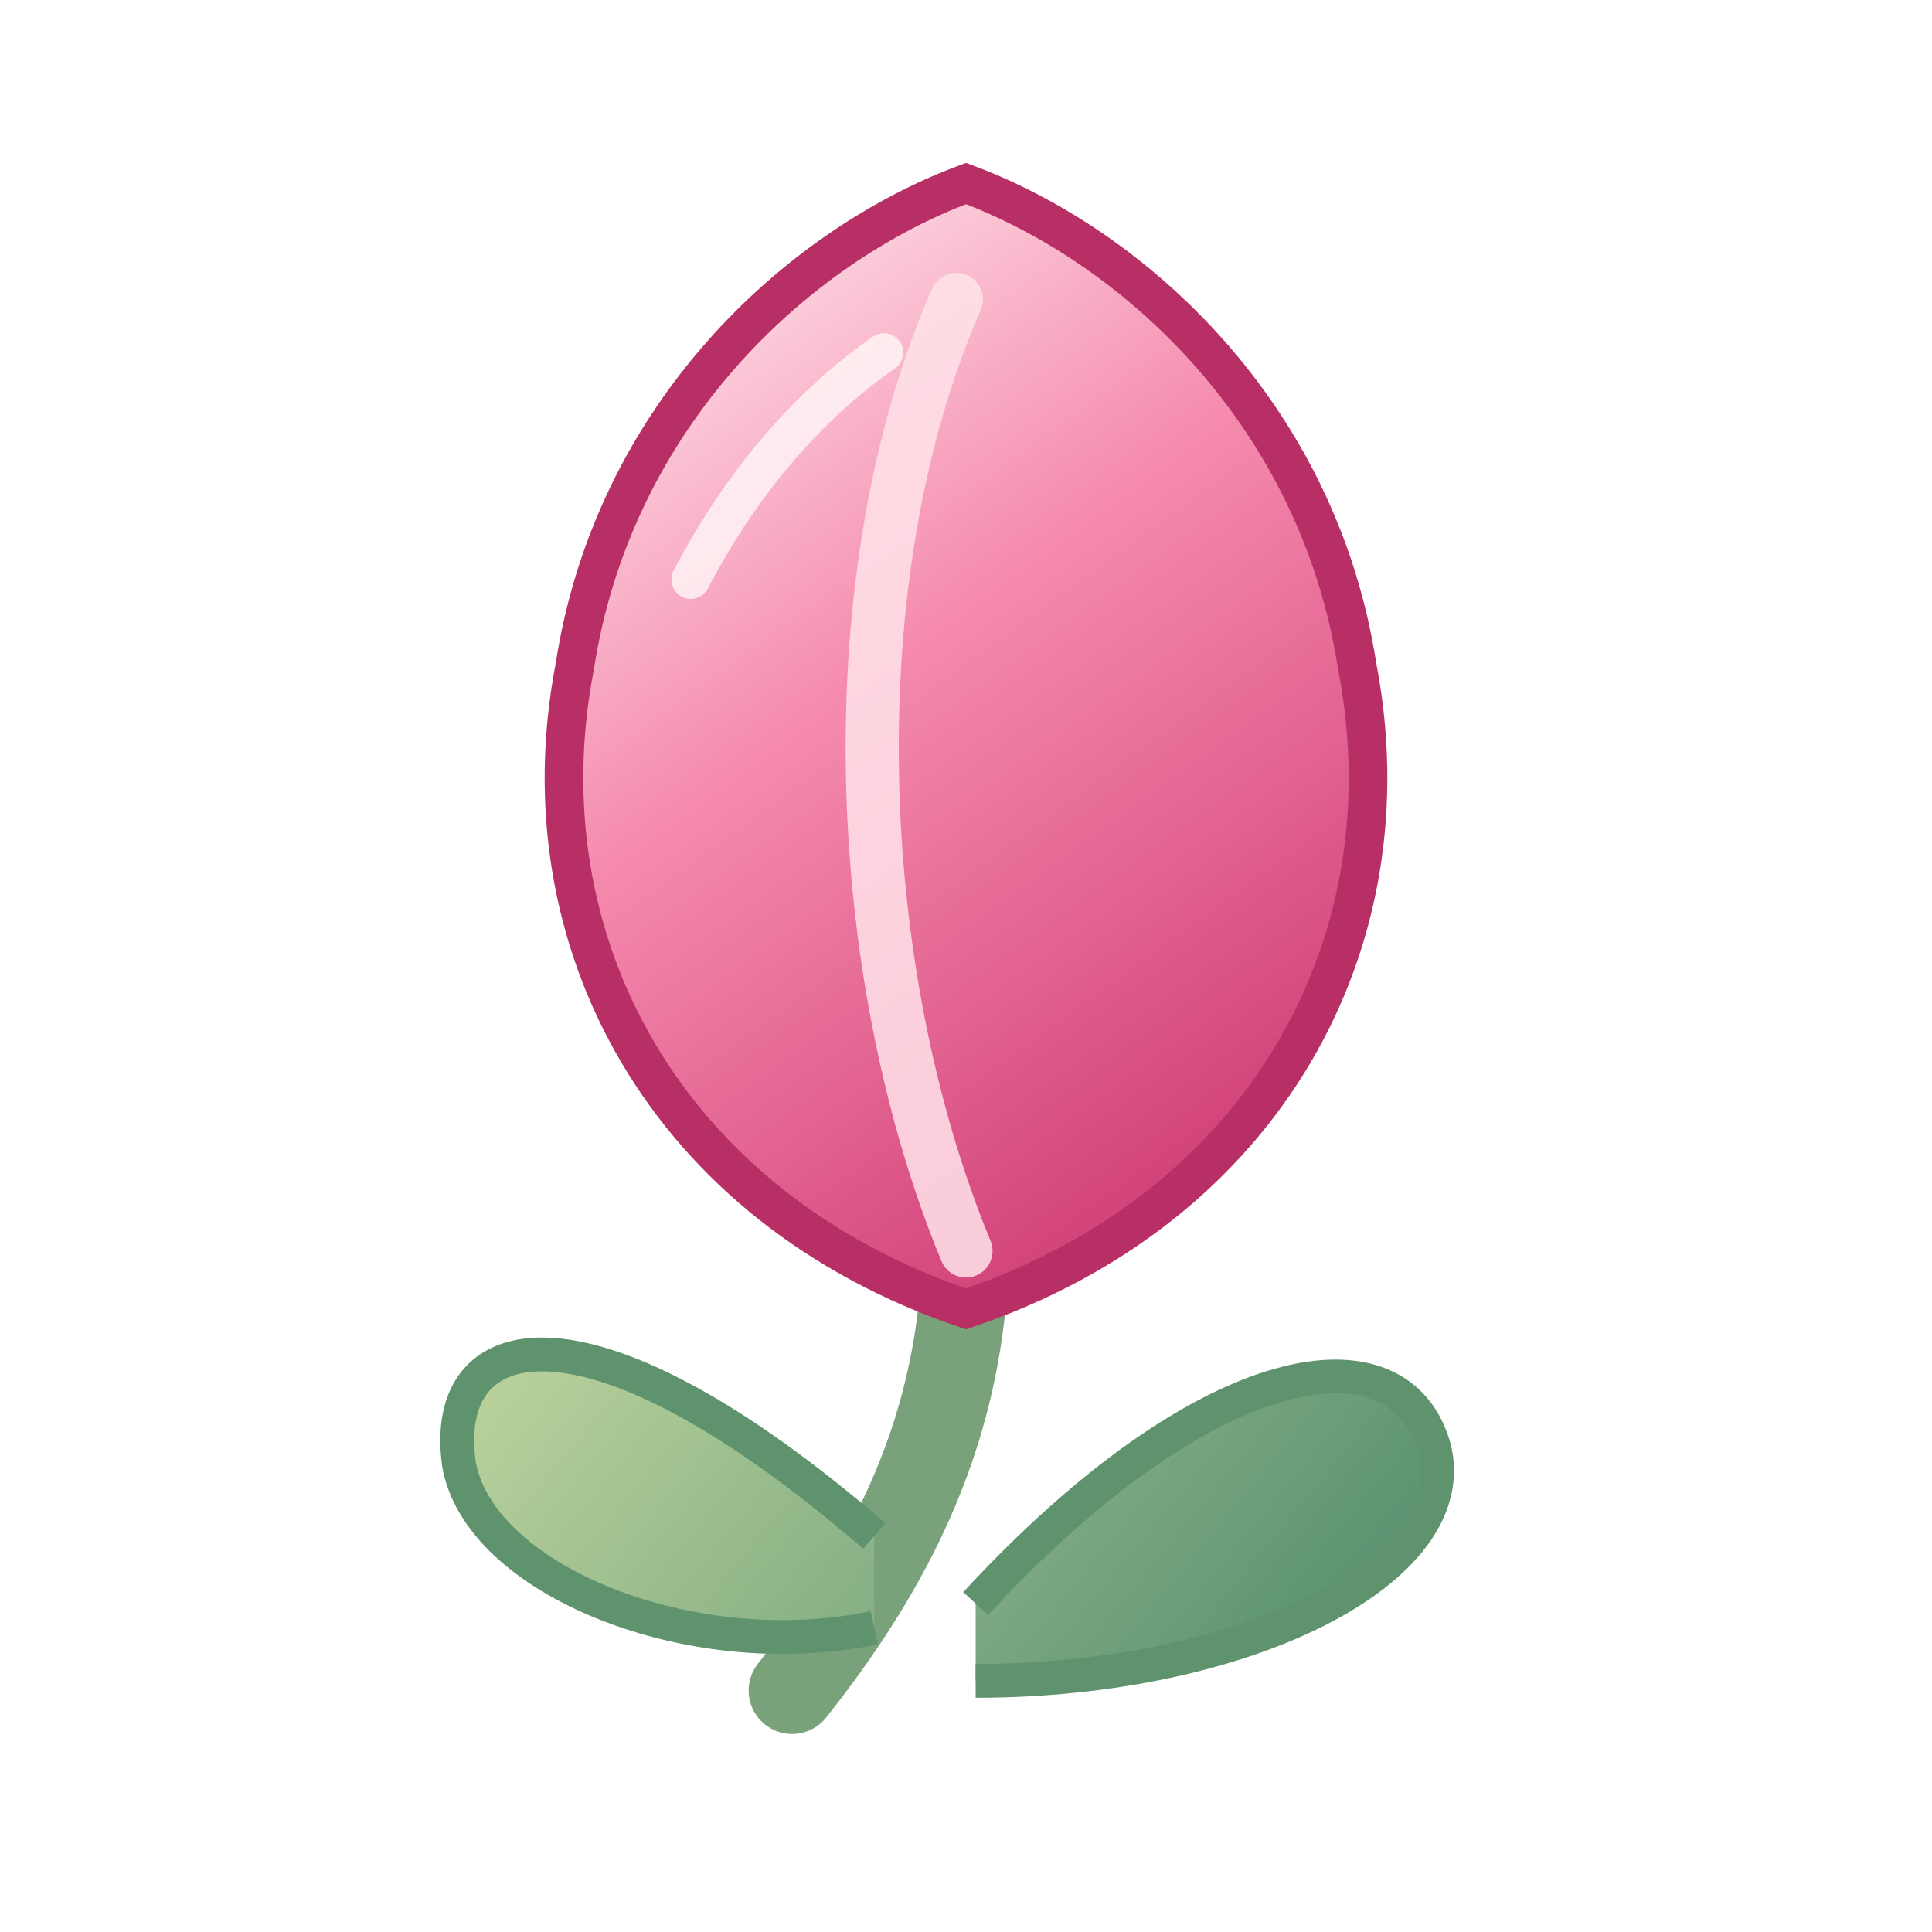
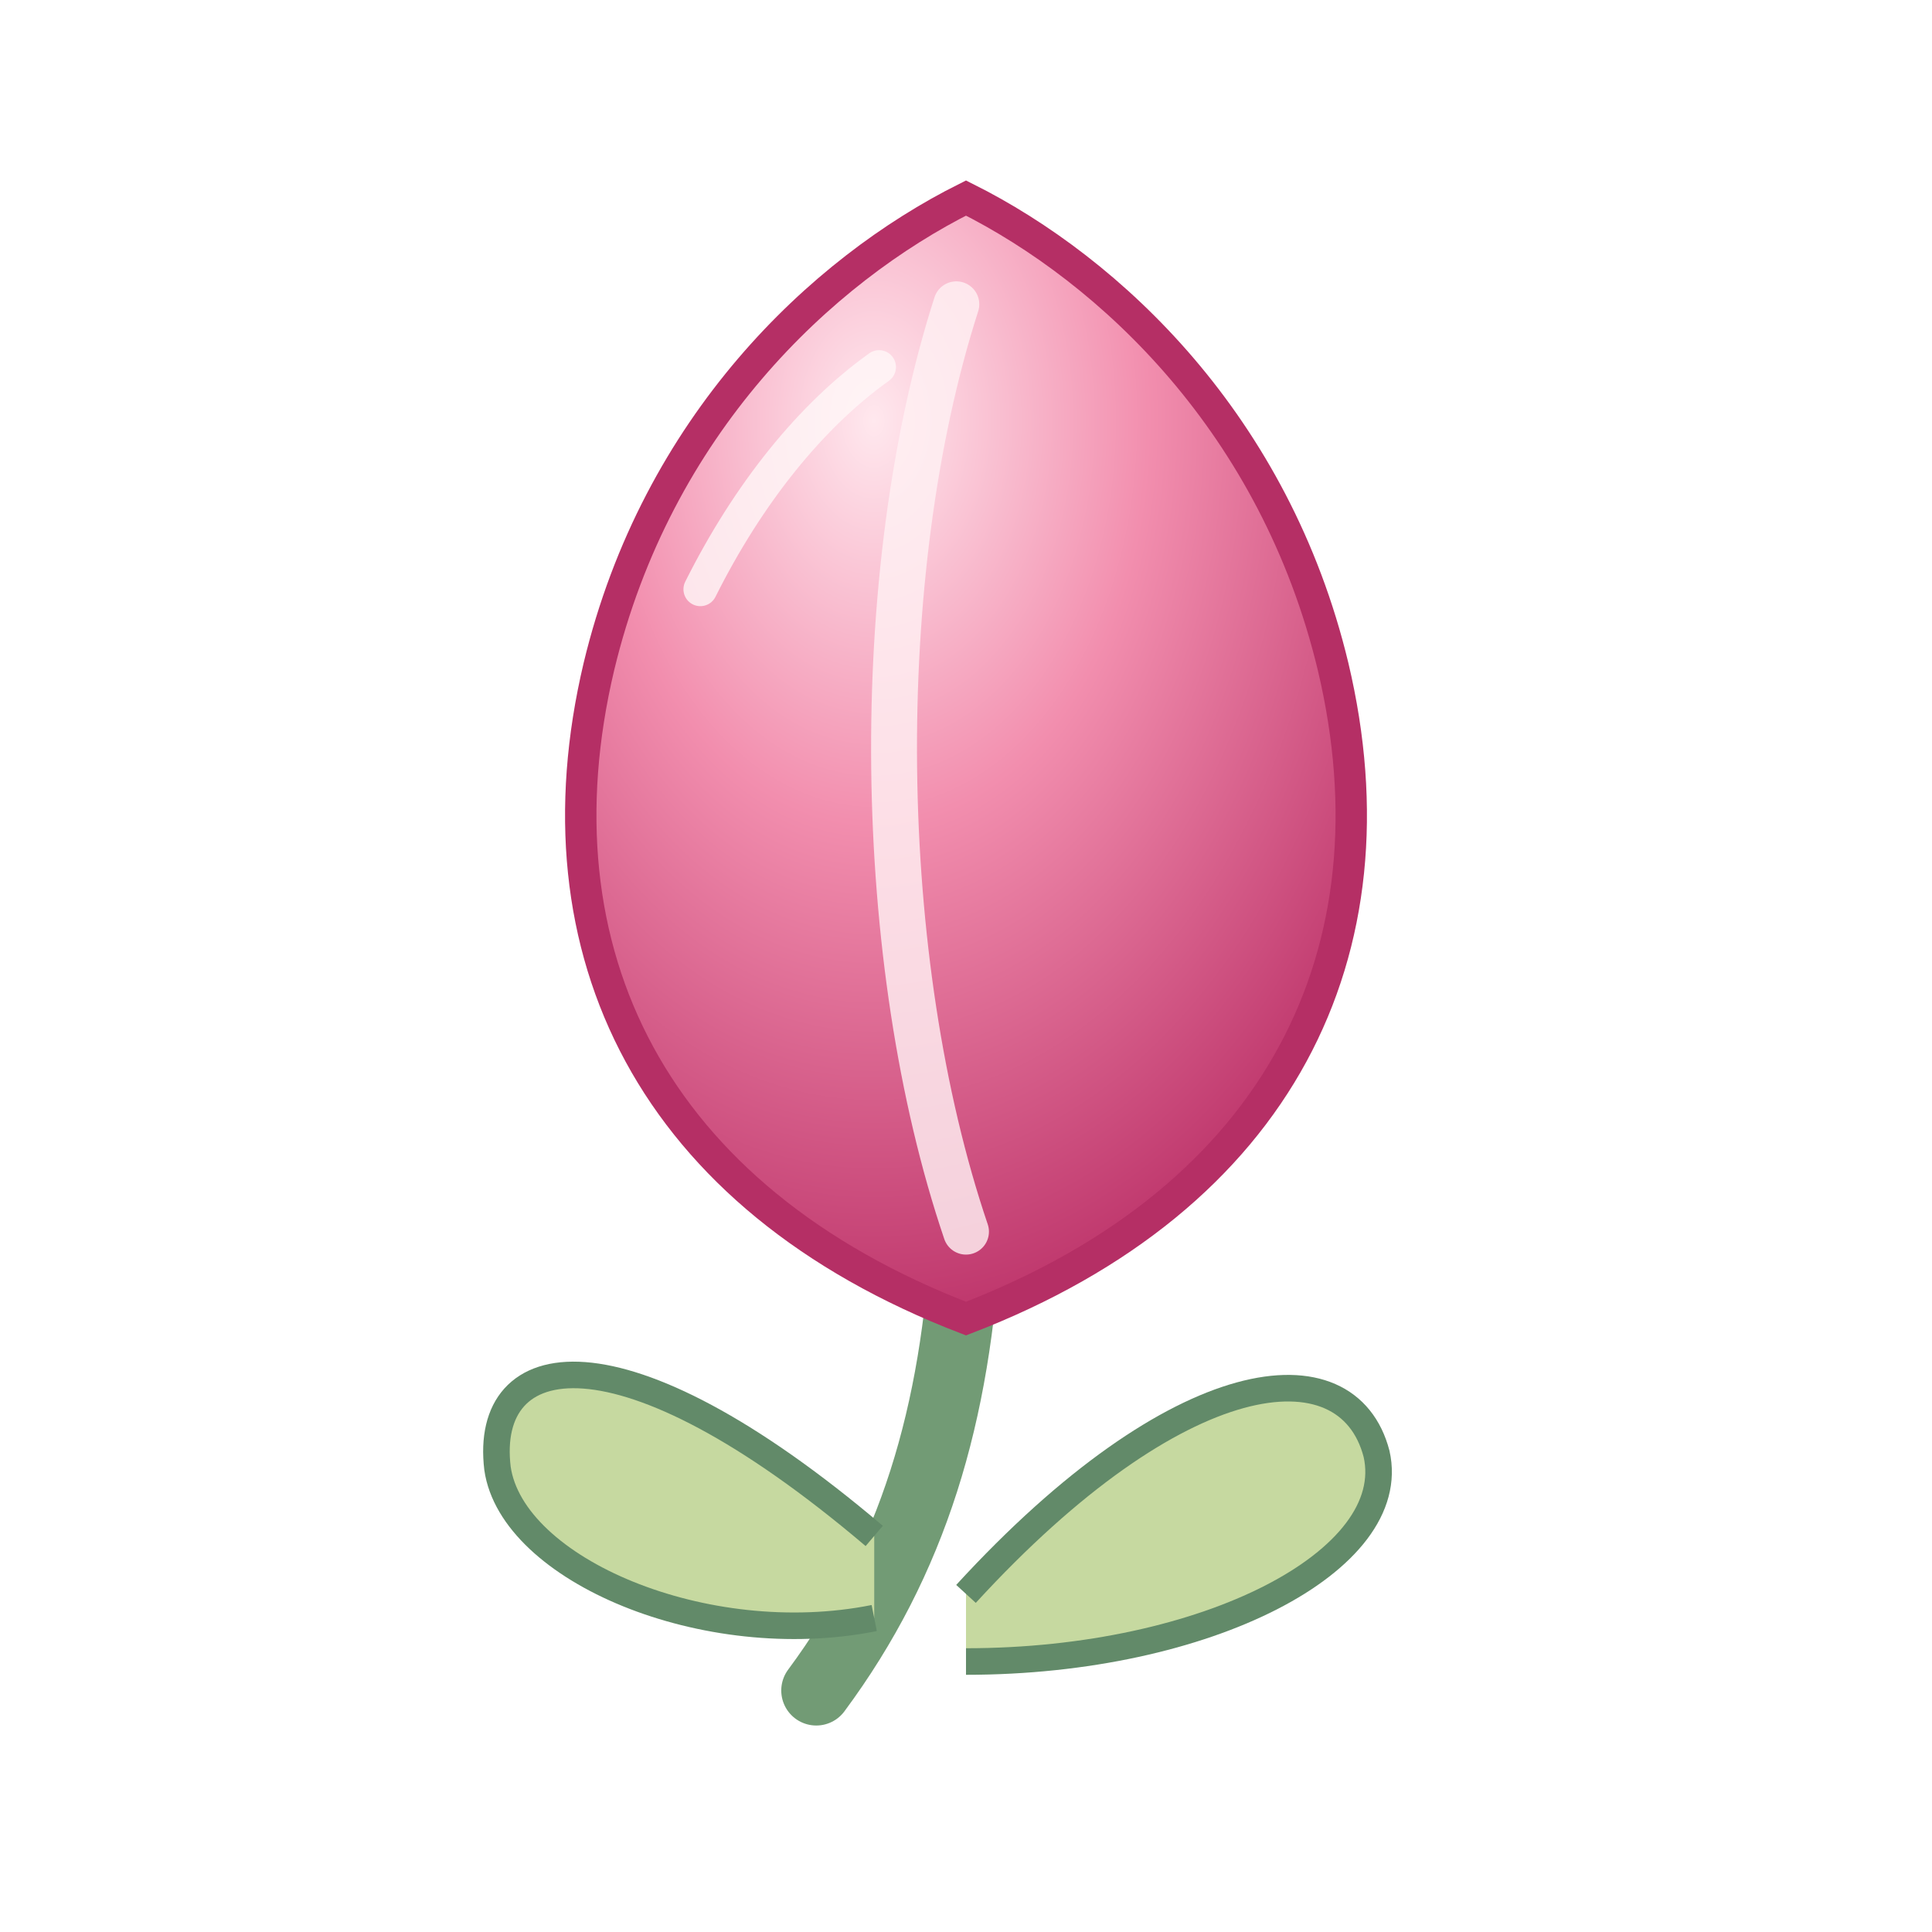
<svg xmlns="http://www.w3.org/2000/svg" viewBox="0 0 40 40" fill="none">
  <defs>
-     <linearGradient id="petal" x1="11" y1="5" x2="27" y2="27" gradientUnits="userSpaceOnUse">
-       <stop stop-color="#FFF1F2" />
-       <stop offset=".42" stop-color="#F58AAE" />
-       <stop offset="1" stop-color="#C82D69" />
-     </linearGradient>
-     <linearGradient id="leaf" x1="12" y1="23" x2="29" y2="37" gradientUnits="userSpaceOnUse">
-       <stop stop-color="#C4D9A0" />
-       <stop offset="1" stop-color="#4A876A" />
+     <radialGradient id="bud" cx="38%" cy="20%" r="85%">
+       <stop stop-color="#FFE8EE" />
+       <stop offset=".42" stop-color="#F28EAE" />
+       <stop offset="1" stop-color="#B92D65" />
+     </radialGradient>
+     <linearGradient id="leaf" x1="12" y1="24" x2="28" y2="36">
+       <stop stop-color="#C6D9A0" />
+       <stop offset="1" stop-color="#54856A" />
    </linearGradient>
  </defs>
-   <path d="M20 25.5C20 29.2 18.7 32.1 16.4 35" stroke="#79A17A" stroke-width="1.8" stroke-linecap="round" />
-   <path d="M18.1 31.8C12.2 26.7 9.1 27.4 9.5 30.3c.4 2.4 4.8 4.2 8.6 3.4" fill="url(#leaf)" stroke="#5F936D" stroke-width=".7" />
-   <path d="M20.2 33.2c4.8-5.2 8.8-5.8 9.5-3.2.6 2.5-3.9 4.8-9.5 4.8" fill="url(#leaf)" stroke="#5F936D" stroke-width=".7" />
-   <path d="M20 27.1c-6.2-2.1-9.2-7.6-8.1-13.3C12.7 8.6 16.5 5.1 20 3.8c3.5 1.3 7.3 4.8 8.1 10 1.1 5.7-1.9 11.2-8.1 13.3Z" fill="url(#petal)" stroke="#B72F65" stroke-width=".8" />
-   <path d="M19.8 6.2c-2.5 5.7-2.2 13.9.2 19.7" stroke="#FFE3E9" stroke-width="1.1" stroke-linecap="round" opacity=".85" />
-   <path d="M14.3 12c1.2-2.3 2.7-3.8 4-4.7" stroke="#FFF7F8" stroke-width=".8" stroke-linecap="round" opacity=".8" />
+   <path d="M20 25.5c-.2 3.8-1.1 6.8-3.1 9.5" stroke="#729B75" stroke-width="1.45" stroke-linecap="round" />
+   <path d="M18.1 31.8c-5.3-4.5-8.1-3.9-7.8-1.4.3 2.1 4.3 3.8 7.8 3.1" fill="url(#leaf)" stroke="#628A69" stroke-width=".55" />
+   <path d="M20 33c4.4-4.8 7.9-5.2 8.5-2.9.5 2.2-3.5 4.3-8.5 4.3" fill="url(#leaf)" stroke="#628A69" stroke-width=".55" />
+   <path d="M20 27.3C13.5 24.8 11 19.7 12.4 13.8 13.6 8.8 17 5.6 20 4.1c3 1.5 6.4 4.7 7.6 9.7 1.4 5.9-1.1 11-7.6 13.5Z" fill="url(#bud)" stroke="#B52F65" stroke-width=".65" />
+   <path d="M19.8 6.3c-1.8 5.6-1.7 13.6.2 19.2" stroke="#FFF0F3" stroke-width=".95" stroke-linecap="round" opacity=".82" />
+   <path d="M14.5 12.2c1-2 2.3-3.6 3.7-4.6" stroke="#FFF7F8" stroke-width=".7" stroke-linecap="round" opacity=".8" />
</svg>
